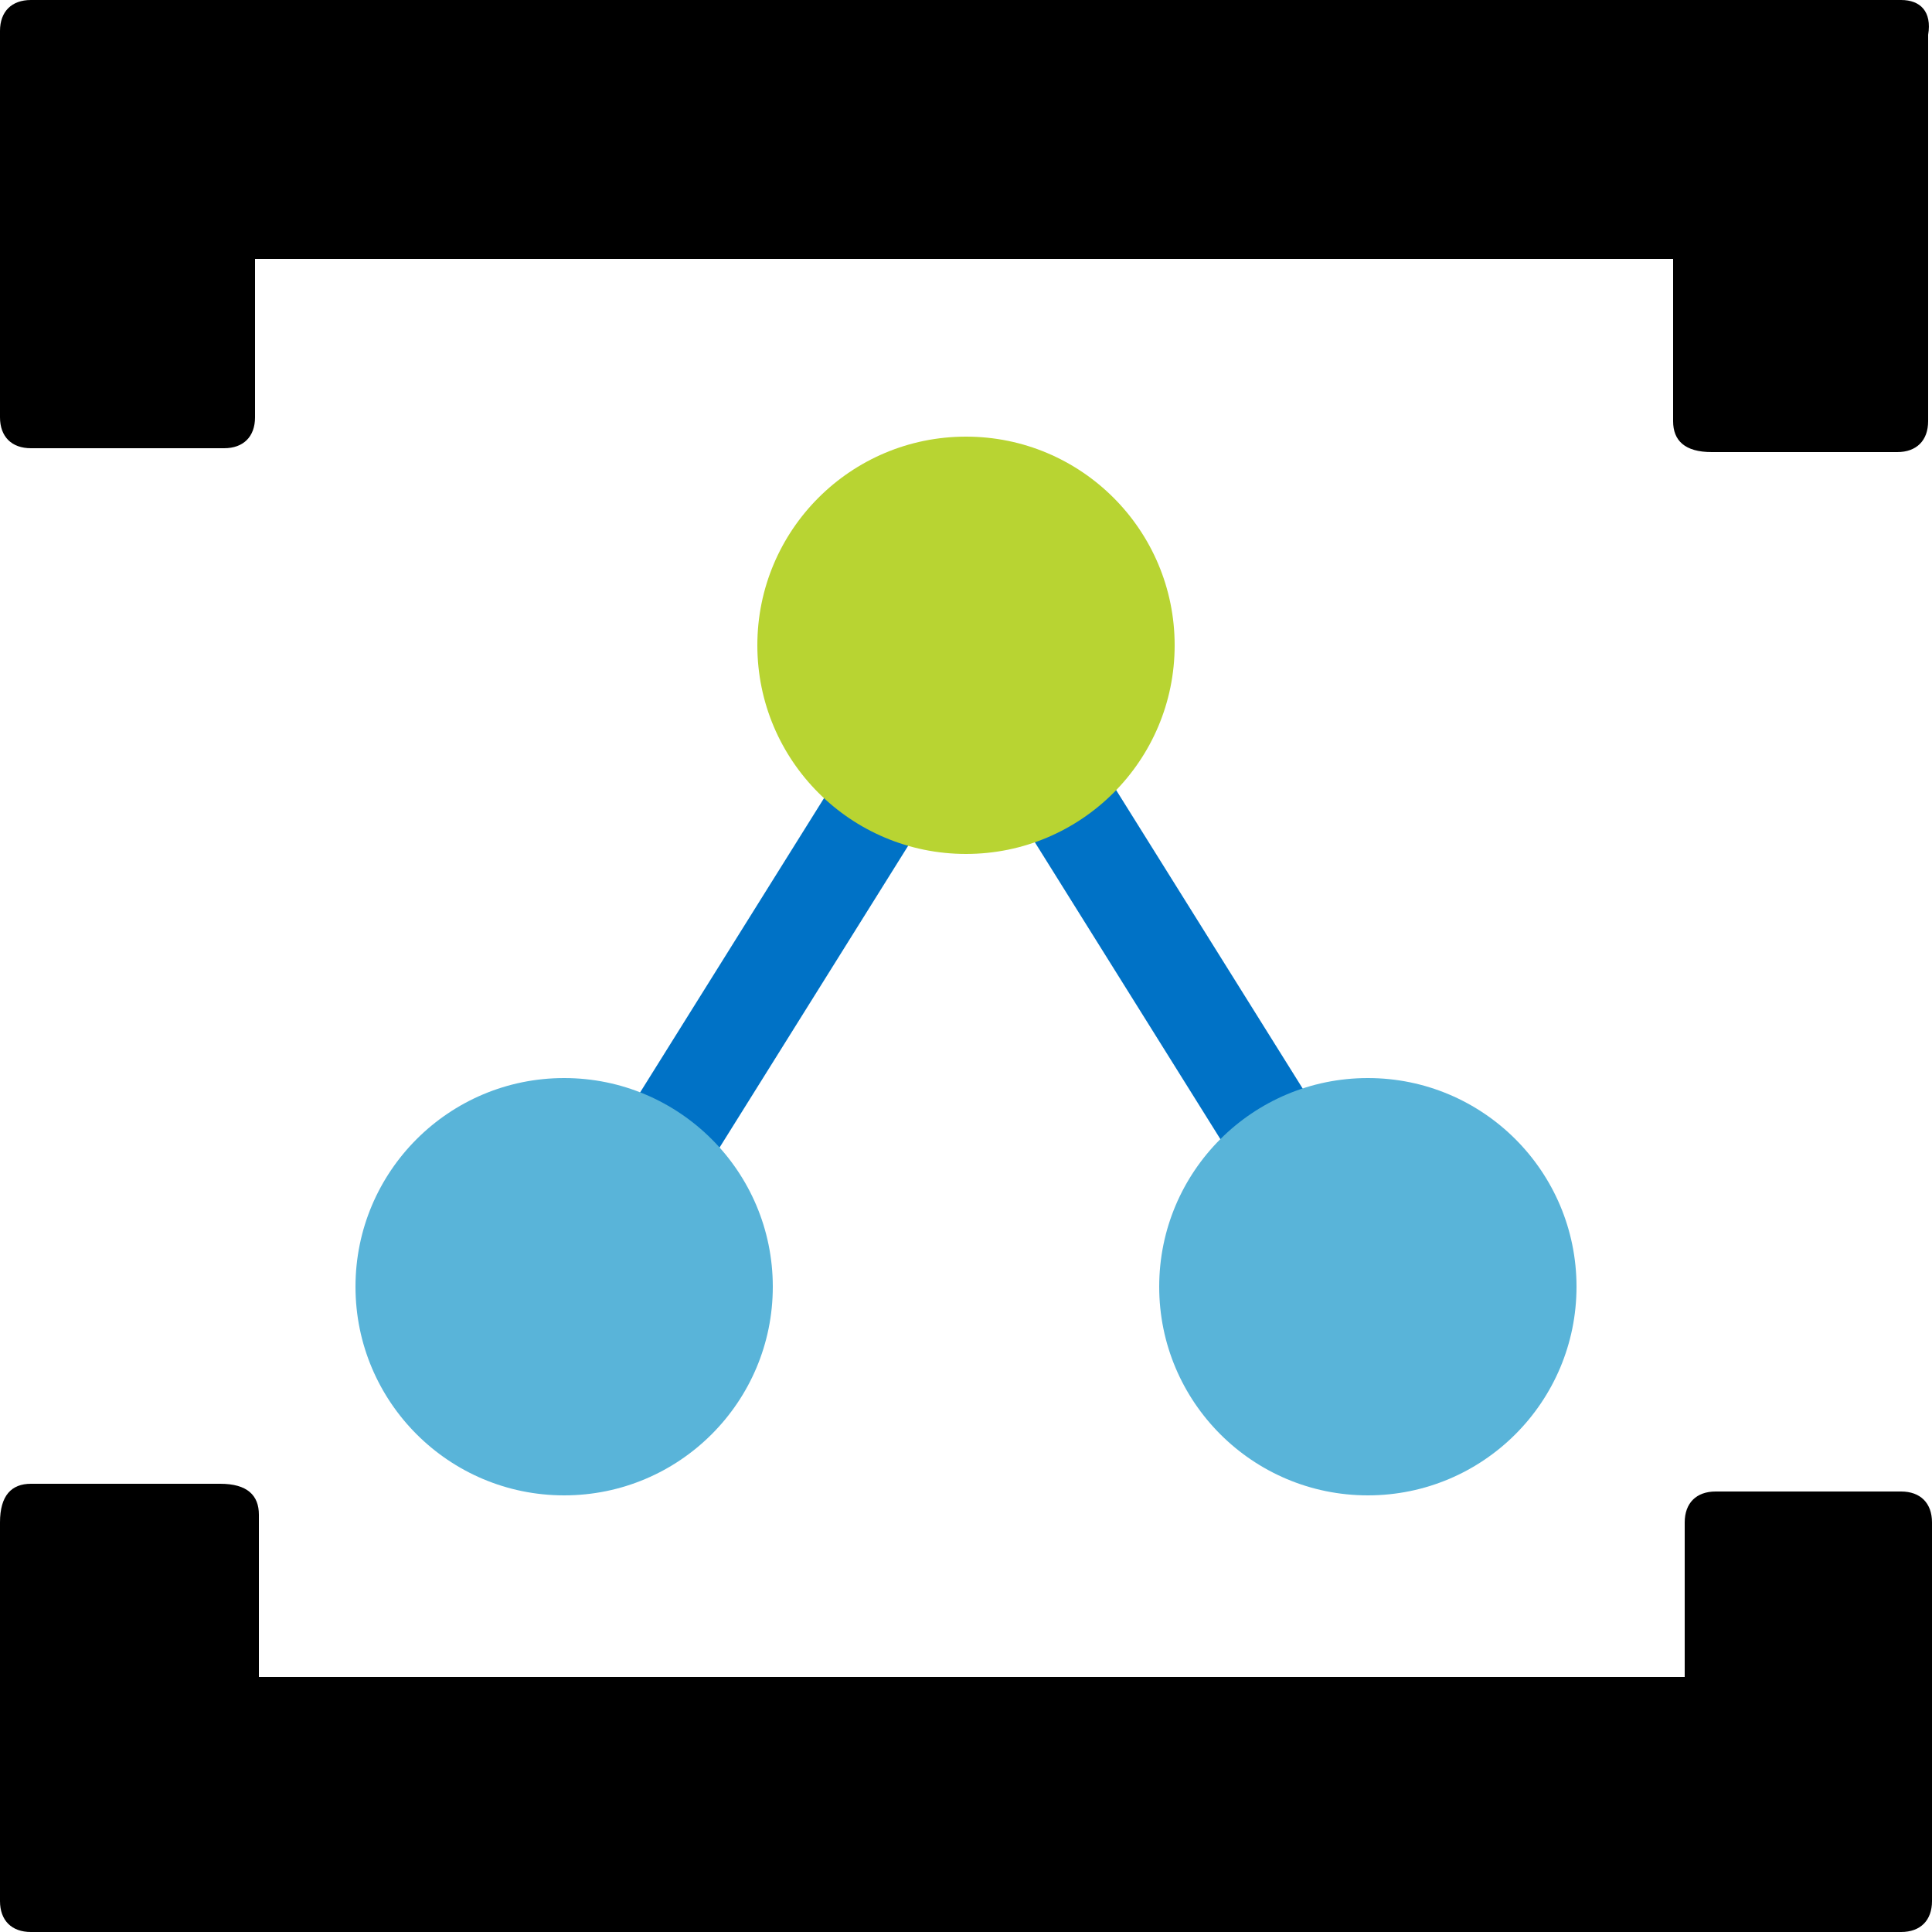
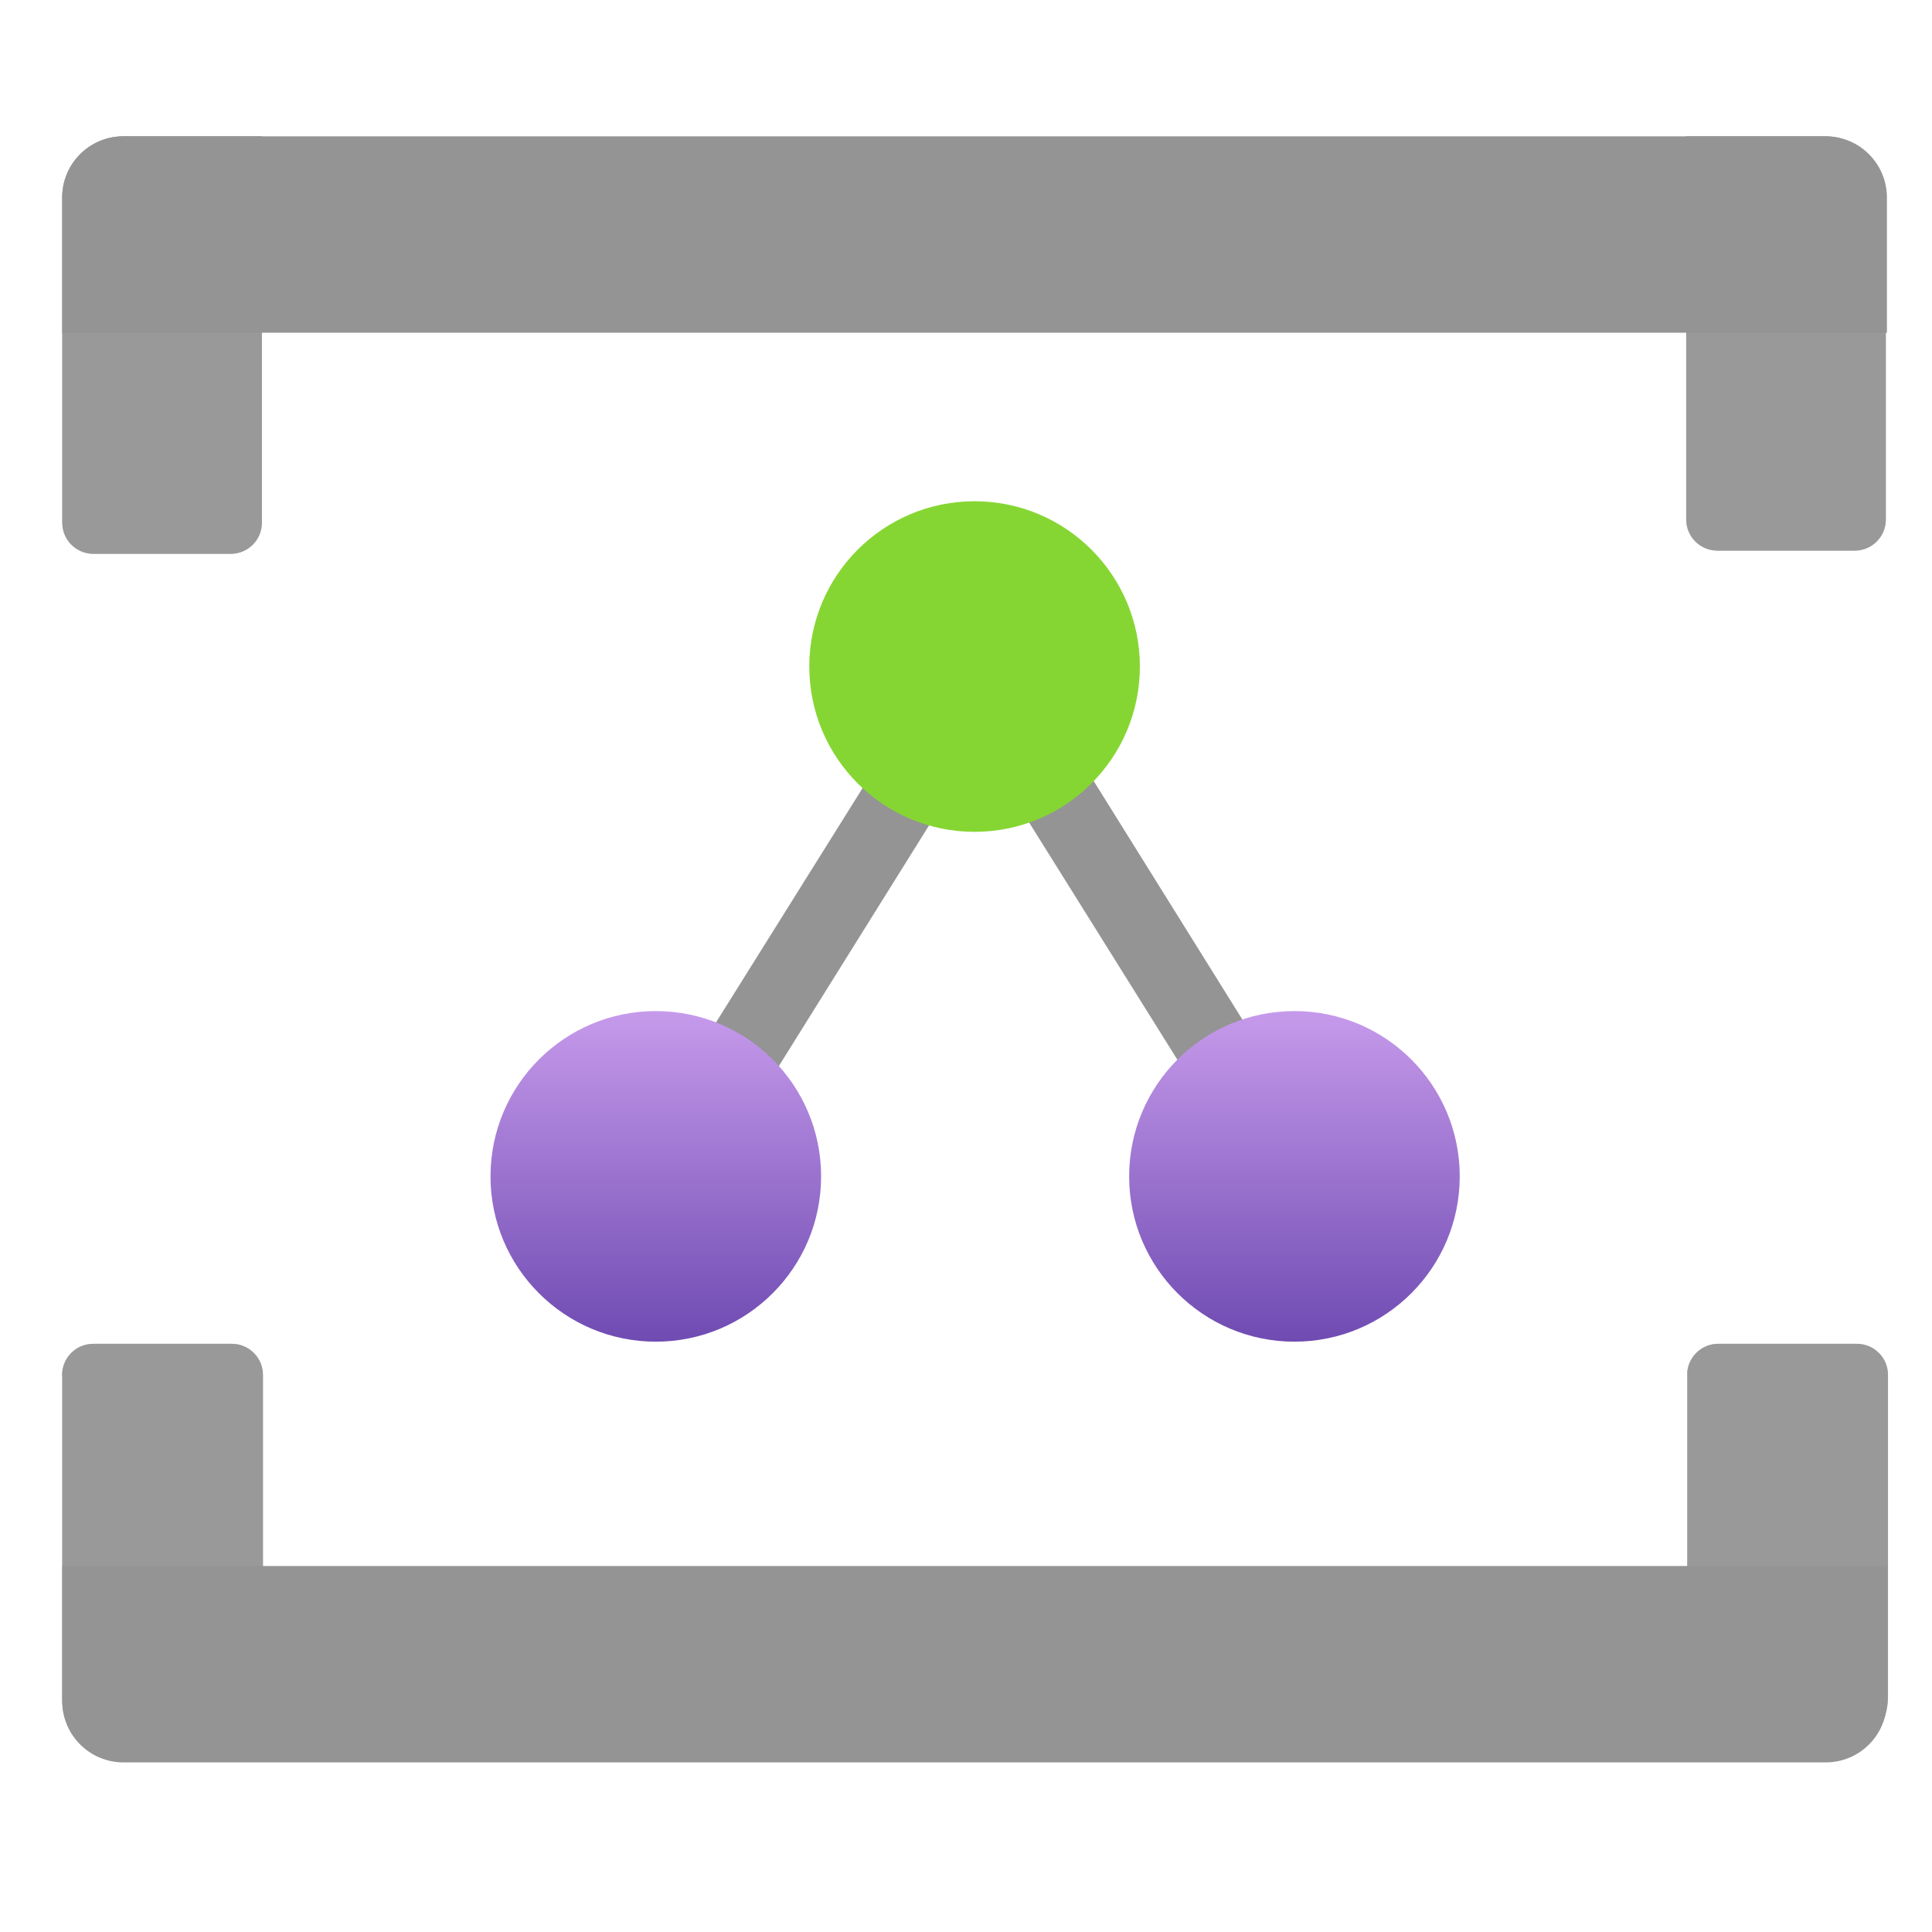
- <svg viewBox="0 0 50 50" class="" role="presentation" focusable="false" id="FxSymbol0-0b7" data-type="1">
+ <svg viewBox="0 0 18 18" data-islogo="true" class="" role="presentation" focusable="false" id="FxSymbol0-0a6" data-type="1">
  <g>
-     <path d="M.8 0C.3 0 0 .3 0 .8v10c0 .5.3.8.8.8h5c.5 0 .8-.3.8-.8V6.7h36.7v4.2c0 .5.3.8 1 .8h4.8c.5 0 .8-.3.8-.8V.9c.1-.6-.2-.9-.7-.9H.8zm48.4 50c.5 0 .8-.3.8-.8v-9.8c0-.5-.3-.8-.8-.8h-4.8c-.5 0-.8.3-.8.8v4H6.7v-4.2c0-.5-.3-.8-1-.8H.8c-.5 0-.8.3-.8 1v9.8c0 .5.3.8.8.8h48.4z" />
-     <path d="M23.99 17.33l2.12-1.325 10.44 16.706-2.12 1.325z" class="msportalfx-svg-c19" fill="#0072c6" />
-     <path d="M13.8 32.698l10.44-16.706 2.12 1.325-10.44 16.705z" class="msportalfx-svg-c19" fill="#0072c6" />
-     <circle cx="25" cy="16.7" r="5.4" class="msportalfx-svg-c13" fill="#b8d432" />
-     <g class="msportalfx-svg-c15" fill="#59b4d9">
-       <circle cx="14.6" cy="33.3" r="5.4" />
-       <circle cx="35.4" cy="33.3" r="5.4" />
+     <path fill="#949494" d="M12.38 10.79L9.4 6.01l-.27.17-.26-.17-2.99 4.78.61.37 2.64-4.23 2.65 4.24.6-.38z" />
+     <circle cx="9.08" cy="6.21" r="1.54" fill="#86d633" />
+     <circle cx="6.11" cy="10.96" r="1.54" fill="url(#bc749e5b-d92e-4108-bd03-94292d319bad)" />
+     <circle cx="12.06" cy="10.96" r="1.54" fill="url(#a6c0d9d6-4ddb-42bb-a4e1-0936b3e0d5bd)" />
+     <g fill="#999">
+       <path d="M1.15 1.27h1.29v3.6a.29.29 0 0 1-.29.29H.87a.29.29 0 0 1-.29-.29v-3a.57.57 0 0 1 .57-.6z" />
+       <path d="M1.15 1.27h1.29v3.6a.29.29 0 0 1-.29.29H.87a.29.29 0 0 1-.29-.29v-3a.57.57 0 0 1 .57-.6z" opacity=".5" />
    </g>
+     <g fill="#999">
+       <path d="M15.72 1.27H17a.57.57 0 0 1 .57.57v3a.29.29 0 0 1-.29.29H16a.29.29 0 0 1-.29-.29V1.27h.01z" />
+       <path d="M15.72 1.27H17a.57.57 0 0 1 .57.57v3a.29.29 0 0 1-.29.29H16a.29.29 0 0 1-.29-.29V1.27h.01z" opacity=".5" />
+     </g>
+     <path d="M17.58 1.84V3.1h-17V1.84a.57.57 0 0 1 .57-.57h15.86a.57.57 0 0 1 .57.57z" fill="#949494" />
+     <g fill="#999">
+       <path d="M.87 12.52h1.29a.29.29 0 0 1 .29.29v3.6h-1.3a.57.57 0 0 1-.57-.57v-3a.29.29 0 0 1 .29-.32z" />
+       <path d="M.87 12.52h1.29a.29.29 0 0 1 .29.29v3.6h-1.3a.57.57 0 0 1-.57-.57v-3a.29.29 0 0 1 .29-.32z" opacity=".5" />
+     </g>
+     <g fill="#999">
+       <path d="M16 12.52h1.3a.29.29 0 0 1 .29.29v3a.57.57 0 0 1-.57.57h-1.3v-3.6a.29.29 0 0 1 .28-.26z" />
+       <path d="M16 12.52h1.3a.29.29 0 0 1 .29.29v3a.57.57 0 0 1-.57.57h-1.3v-3.6a.29.29 0 0 1 .28-.26z" opacity=".5" />
+     </g>
+     <path d="M.58 15.85v-1.26h17v1.26a.57.57 0 0 1-.57.57H1.15a.57.57 0 0 1-.57-.57z" fill="#949494" />
  </g>
  <defs>
- </defs>
+     <linearGradient id="bc749e5b-d92e-4108-bd03-94292d319bad" x1="6.11" y1="12.5" x2="6.11" y2="9.42" gradientUnits="userSpaceOnUse">
+       <stop offset="0" stop-color="#6f4bb2" />
+       <stop offset="1" stop-color="#c69aeb" />
+     </linearGradient>
+     <linearGradient id="a6c0d9d6-4ddb-42bb-a4e1-0936b3e0d5bd" x1="12.06" y1="12.5" x2="12.06" y2="9.42" gradientUnits="userSpaceOnUse">
+       <stop offset="0" stop-color="#6f4bb2" />
+       <stop offset="1" stop-color="#c69aeb" />
+     </linearGradient>
+   </defs>
</svg>
